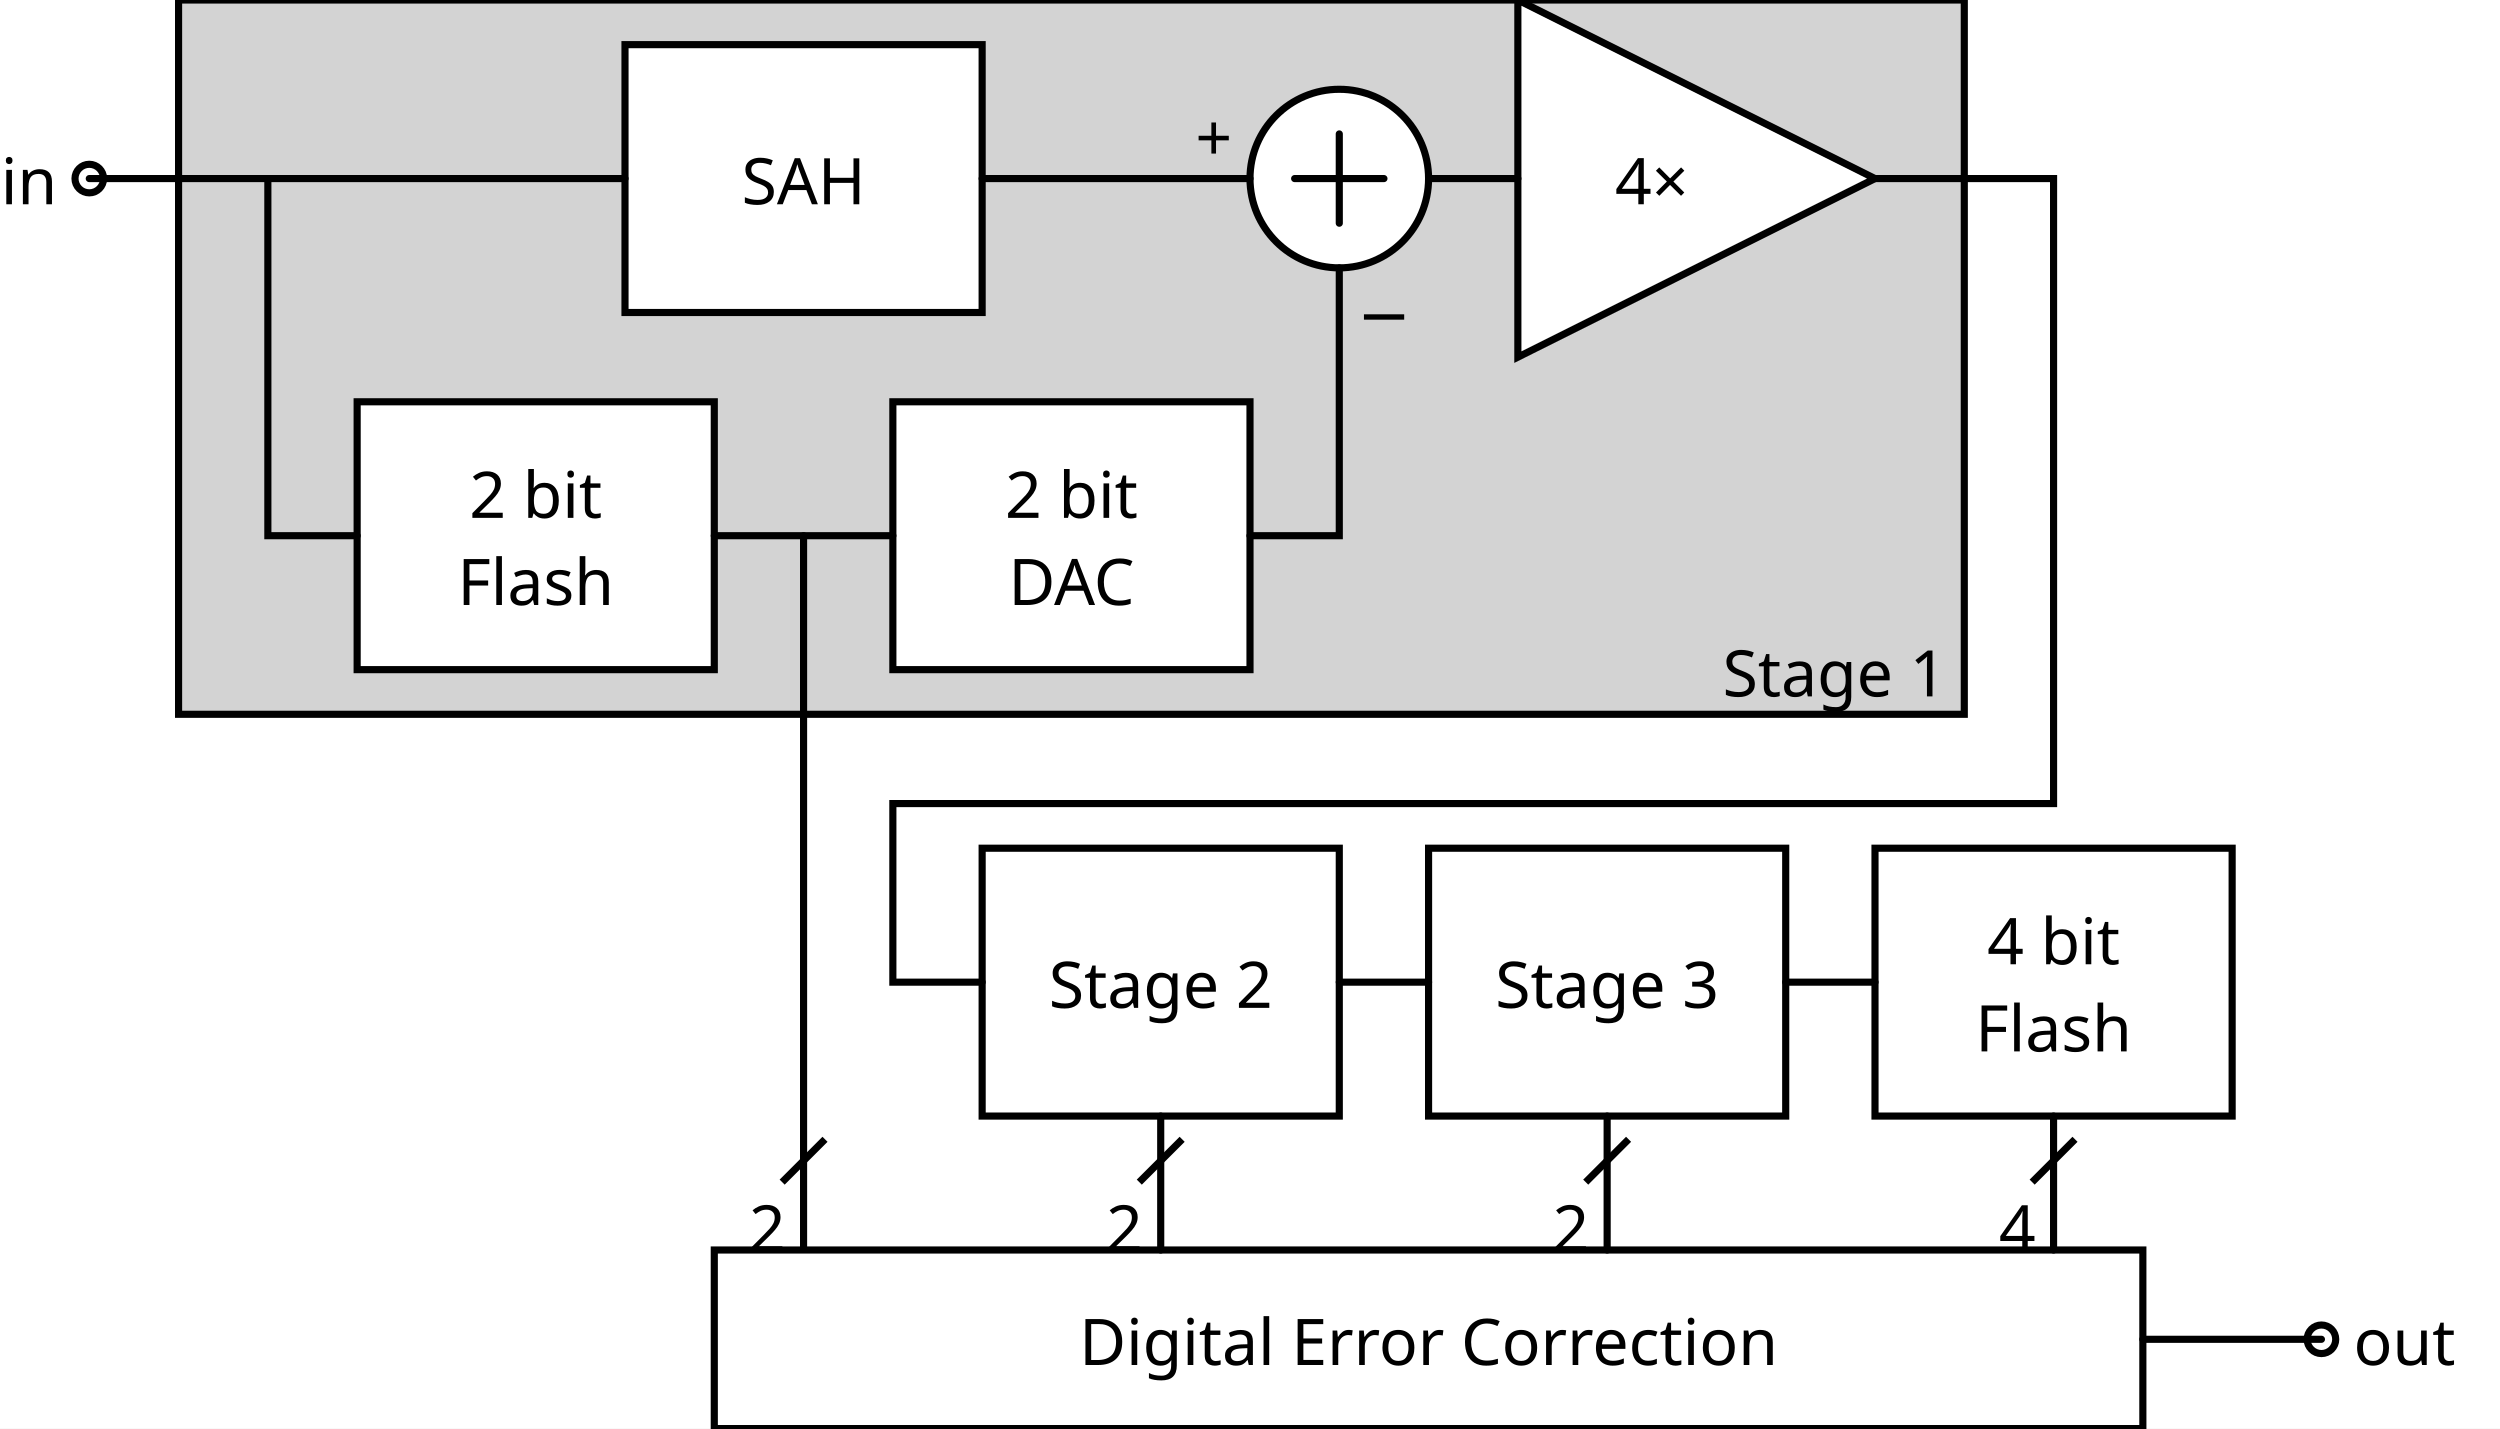
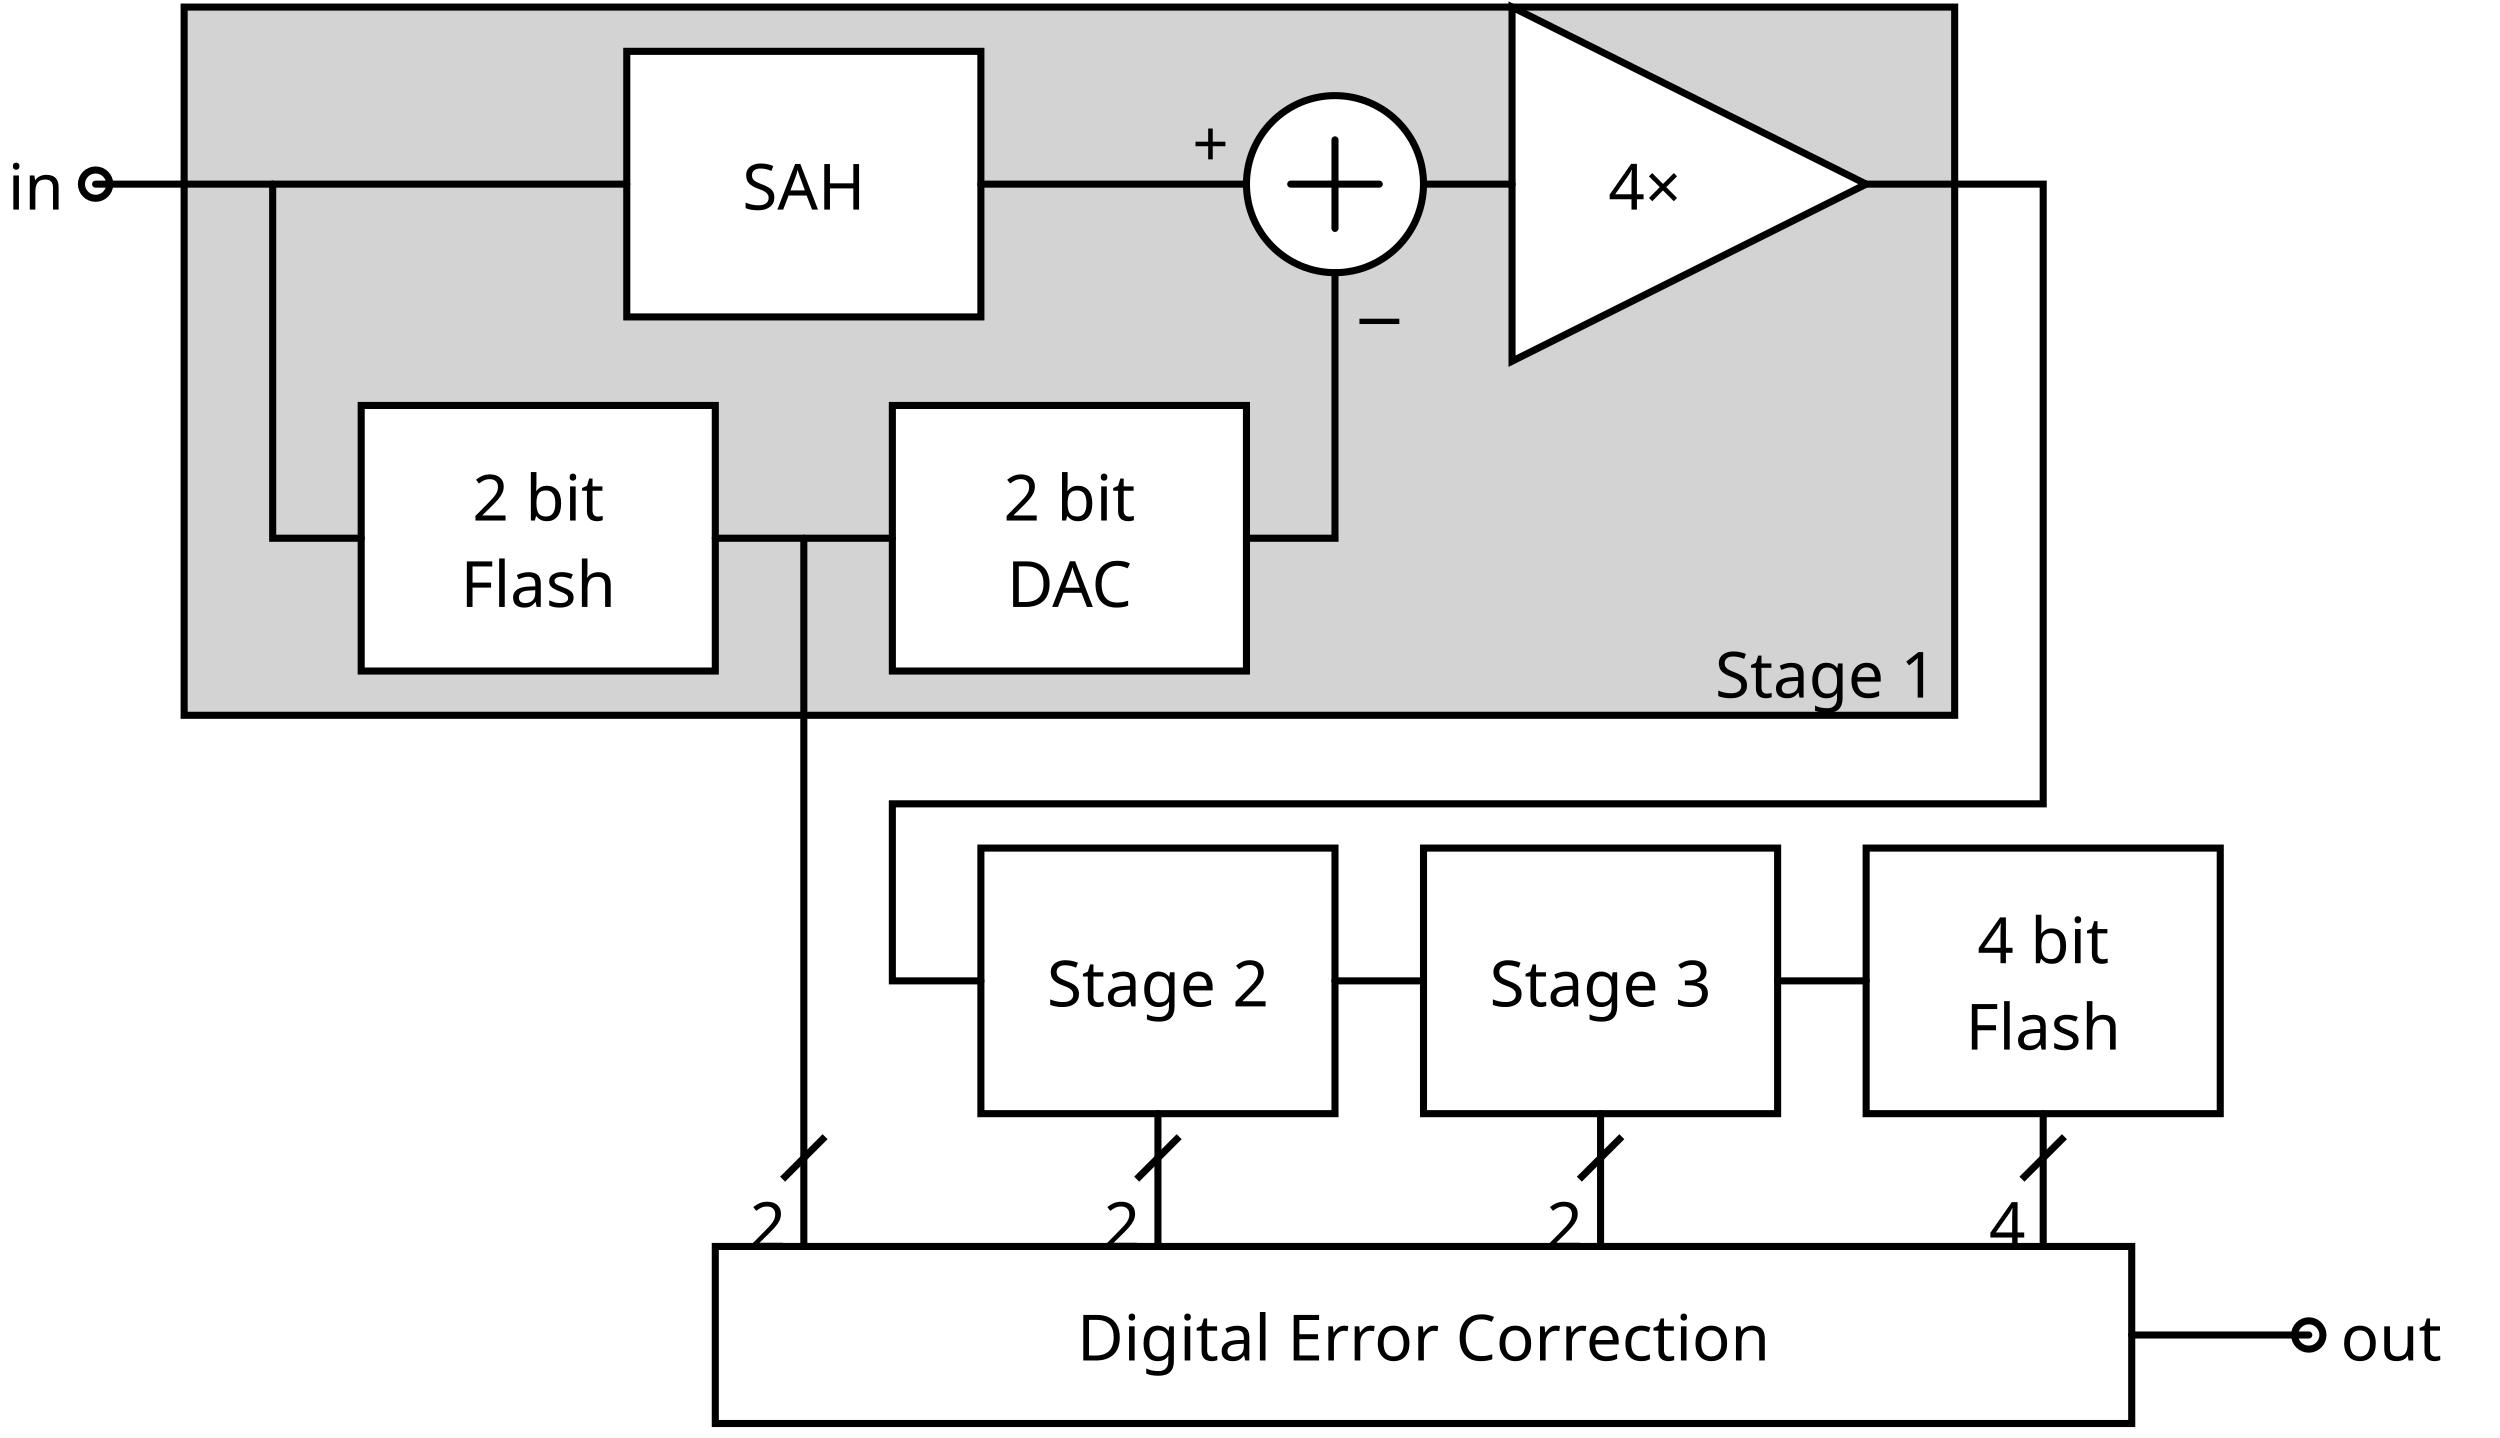
- <svg xmlns="http://www.w3.org/2000/svg" baseProfile="full" height="100%" version="1.1" viewBox="-25.0,-50.0,700.0,400.0" width="100%">
+ <svg xmlns="http://www.w3.org/2000/svg" baseProfile="full" height="100%" version="1.1" viewBox="-27.0,-52.0,706.0,406.0" width="100%">
  <defs />
  <g id="bkgnd">
-     <rect fill="white" height="400.0" stroke="none" stroke-width="1" width="700.0" x="-25.0" y="-50.0" />
+     <rect fill="white" height="406.0" stroke="none" stroke-width="1" width="706.0" x="-27.0" y="-52.0" />
  </g>
  <g id="symbol" transform="translate(275,50.0)">
    <rect fill="none" height="200" stroke="none" width="500" x="-250.0" y="-100.0" />
    <rect fill="lightgray" height="200" stroke="black" stroke-width="2" width="500" x="-250.0" y="-100.0" />
  </g>
  <g id="text" />
  <g id="symbol" transform="translate(525.0,150.0)">
    <rect fill="none" height="50" stroke="none" width="50" x="-25.0" y="-25.0" />
  </g>
  <g id="text">
    <text fill="black" font-family="sans-serif" font-size="18" text-anchor="end" x="520.0" y="145.0">Stage 1</text>
  </g>
  <g id="symbol" transform="translate(0,0)">
    <rect fill="none" height="50" stroke="none" width="50" x="-25.0" y="-25.0" />
    <circle cx="0" cy="0" fill="white" r="4" stroke="black" stroke-width="2" />
  </g>
  <g id="text">
    <text fill="black" font-family="sans-serif" font-size="18" text-anchor="end" x="-9" y="7.2">in</text>
  </g>
  <g id="symbol" transform="translate(125,100)">
    <rect fill="none" height="75.0" stroke="none" width="100" x="-50.0" y="-37.5" />
    <rect fill="white" height="75.0" stroke="black" stroke-width="2" width="100" x="-50.0" y="-37.5" />
  </g>
  <g id="text">
    <text fill="black" font-family="sans-serif" font-size="18" text-anchor="middle" x="125" y="95">2 bit</text>
    <text fill="black" font-family="sans-serif" font-size="18" text-anchor="middle" x="125" y="119.4">Flash</text>
  </g>
  <g id="symbol" transform="translate(200,0)">
    <rect fill="none" height="75.0" stroke="none" width="100" x="-50.0" y="-37.5" />
    <rect fill="white" height="75.0" stroke="black" stroke-width="2" width="100" x="-50.0" y="-37.5" />
  </g>
  <g id="text">
    <text fill="black" font-family="sans-serif" font-size="18" text-anchor="middle" x="200" y="7.2">SAH</text>
  </g>
  <g id="symbol" transform="translate(275,100)">
    <rect fill="none" height="75.0" stroke="none" width="100" x="-50.0" y="-37.5" />
    <rect fill="white" height="75.0" stroke="black" stroke-width="2" width="100" x="-50.0" y="-37.5" />
  </g>
  <g id="text">
    <text fill="black" font-family="sans-serif" font-size="18" text-anchor="middle" x="275" y="95">2 bit</text>
    <text fill="black" font-family="sans-serif" font-size="18" text-anchor="middle" x="275" y="119.4">DAC</text>
  </g>
  <g id="symbol" transform="translate(350,0) scale(-1,1) rotate(-90)">
    <rect fill="none" height="100" stroke="none" width="100" x="-50.0" y="-50.0" />
    <circle cx="0" cy="0" fill="white" r="25.0" stroke="black" stroke-width="2" />
    <line fill="black" stroke="black" stroke-linecap="round" stroke-width="2" x1="-12.5" x2="12.5" y1="0" y2="0" />
    <line fill="black" stroke="black" stroke-linecap="round" stroke-width="2" x1="0" x2="0" y1="-12.5" y2="12.5" />
  </g>
  <g id="text" />
  <g id="symbol" transform="translate(325.0,0)">
    <rect fill="none" height="50" stroke="none" width="50" x="-25.0" y="-25.0" />
  </g>
  <g id="text">
    <text fill="black" font-family="sans-serif" font-size="18" text-anchor="end" x="320.0" y="-5">+</text>
  </g>
  <g id="symbol" transform="translate(350,25.0)">
    <rect fill="none" height="50" stroke="none" width="50" x="-25.0" y="-25.0" />
  </g>
  <g id="text">
    <text fill="black" font-family="sans-serif" font-size="18" text-anchor="start" x="355" y="44.4">−</text>
  </g>
  <g id="symbol" transform="translate(450,0)">
    <rect fill="none" height="100" stroke="none" width="100" x="-50.0" y="-50.0" />
    <polygon fill="white" points="50.0,0 -50.0,-50.0 -50.0,50.0" stroke="black" stroke-linecap="round" stroke-width="2" />
  </g>
  <g id="text">
    <text fill="black" font-family="sans-serif" font-size="18" text-anchor="middle" x="437.5" y="7.2">4×</text>
  </g>
  <g id="wire">
    <polyline fill="none" points="0,0 150.0,0" stroke="black" stroke-linecap="round" stroke-width="2" />
  </g>
  <g id="wire">
    <polyline fill="none" points="250.0,0 325.0,0" stroke="black" stroke-linecap="round" stroke-width="2" />
  </g>
  <g id="wire">
    <polyline fill="none" points="375.0,0 400.0,0" stroke="black" stroke-linecap="round" stroke-width="2" />
  </g>
  <g id="wire">
    <polyline fill="none" points="50.0,0 50.0,100 75.0,100" stroke="black" stroke-linecap="round" stroke-width="2" />
  </g>
  <g id="wire">
    <polyline fill="none" points="175.0,100 225.0,100" stroke="black" stroke-linecap="round" stroke-width="2" />
  </g>
  <g id="wire">
    <polyline fill="none" points="325.0,100 350,100 350,25" stroke="black" stroke-linecap="round" stroke-width="2" />
  </g>
  <g id="symbol" transform="translate(300,225)">
    <rect fill="none" height="75.0" stroke="none" width="100" x="-50.0" y="-37.5" />
    <rect fill="white" height="75.0" stroke="black" stroke-width="2" width="100" x="-50.0" y="-37.5" />
  </g>
  <g id="text">
    <text fill="black" font-family="sans-serif" font-size="18" text-anchor="middle" x="300" y="232.2">Stage 2</text>
  </g>
  <g id="symbol" transform="translate(425,225)">
    <rect fill="none" height="75.0" stroke="none" width="100" x="-50.0" y="-37.5" />
    <rect fill="white" height="75.0" stroke="black" stroke-width="2" width="100" x="-50.0" y="-37.5" />
  </g>
  <g id="text">
    <text fill="black" font-family="sans-serif" font-size="18" text-anchor="middle" x="425" y="232.2">Stage 3</text>
  </g>
  <g id="symbol" transform="translate(550,225)">
    <rect fill="none" height="75.0" stroke="none" width="100" x="-50.0" y="-37.5" />
    <rect fill="white" height="75.0" stroke="black" stroke-width="2" width="100" x="-50.0" y="-37.5" />
  </g>
  <g id="text">
    <text fill="black" font-family="sans-serif" font-size="18" text-anchor="middle" x="550" y="220">4 bit</text>
    <text fill="black" font-family="sans-serif" font-size="18" text-anchor="middle" x="550" y="244.4">Flash</text>
  </g>
  <g id="wire">
    <polyline fill="none" points="350.0,225 375.0,225" stroke="black" stroke-linecap="round" stroke-width="2" />
  </g>
  <g id="wire">
    <polyline fill="none" points="475.0,225 500.0,225" stroke="black" stroke-linecap="round" stroke-width="2" />
  </g>
  <g id="wire">
    <polyline fill="none" points="500.0,0 550.0,0 550.0,175 225,175 225,225 250.0,225" stroke="black" stroke-linecap="round" stroke-width="2" />
  </g>
  <g id="wire">
    <polyline fill="none" points="200,100 200,300" stroke="black" stroke-linecap="round" stroke-width="2" />
  </g>
  <g id="symbol" transform="translate(375.0,325)">
    <rect fill="none" height="50" stroke="none" width="400" x="-200.0" y="-25.0" />
    <rect fill="white" height="50" stroke="black" stroke-width="2" width="400" x="-200.0" y="-25.0" />
  </g>
  <g id="text">
    <text fill="black" font-family="sans-serif" font-size="18" text-anchor="middle" x="375.0" y="332.2">Digital Error Correction</text>
  </g>
  <g id="symbol" transform="translate(625.0,325)">
    <rect fill="none" height="50" stroke="none" width="100" x="-50.0" y="-25.0" />
    <circle cx="0" cy="0" fill="white" r="4" stroke="black" stroke-width="2" />
  </g>
  <g id="text">
    <text fill="black" font-family="sans-serif" font-size="18" text-anchor="start" x="634.0" y="332.2">out</text>
  </g>
  <g id="wire">
    <polyline fill="none" points="575.0,325 625.0,325" stroke="black" stroke-linecap="round" stroke-width="2" />
  </g>
  <g id="wire">
    <polyline fill="none" points="300,262.5 300,300" stroke="black" stroke-linecap="round" stroke-width="2" />
  </g>
  <g id="wire">
    <polyline fill="none" points="425,262.5 425,300" stroke="black" stroke-linecap="round" stroke-width="2" />
  </g>
  <g id="wire">
    <polyline fill="none" points="550,262.5 550,300" stroke="black" stroke-linecap="round" stroke-width="2" />
  </g>
  <g id="symbol" transform="translate(200,275)">
    <rect fill="none" height="50" stroke="none" width="50" x="-25.0" y="-25.0" />
    <line stroke="black" stroke-width="2" x1="-6.0" x2="6.0" y1="6.0" y2="-6.0" />
  </g>
  <g id="text">
    <text fill="black" font-family="sans-serif" font-size="18" text-anchor="end" x="195" y="300.4">2</text>
  </g>
  <g id="symbol" transform="translate(300,275)">
    <rect fill="none" height="50" stroke="none" width="50" x="-25.0" y="-25.0" />
    <line stroke="black" stroke-width="2" x1="-6.0" x2="6.0" y1="6.0" y2="-6.0" />
  </g>
  <g id="text">
    <text fill="black" font-family="sans-serif" font-size="18" text-anchor="end" x="295" y="300.4">2</text>
  </g>
  <g id="symbol" transform="translate(425,275)">
    <rect fill="none" height="50" stroke="none" width="50" x="-25.0" y="-25.0" />
    <line stroke="black" stroke-width="2" x1="-6.0" x2="6.0" y1="6.0" y2="-6.0" />
  </g>
  <g id="text">
    <text fill="black" font-family="sans-serif" font-size="18" text-anchor="end" x="420" y="300.4">2</text>
  </g>
  <g id="symbol" transform="translate(550,275)">
    <rect fill="none" height="50" stroke="none" width="50" x="-25.0" y="-25.0" />
    <line stroke="black" stroke-width="2" x1="-6.0" x2="6.0" y1="6.0" y2="-6.0" />
  </g>
  <g id="text">
    <text fill="black" font-family="sans-serif" font-size="18" text-anchor="end" x="545" y="300.4">4</text>
  </g>
</svg>
